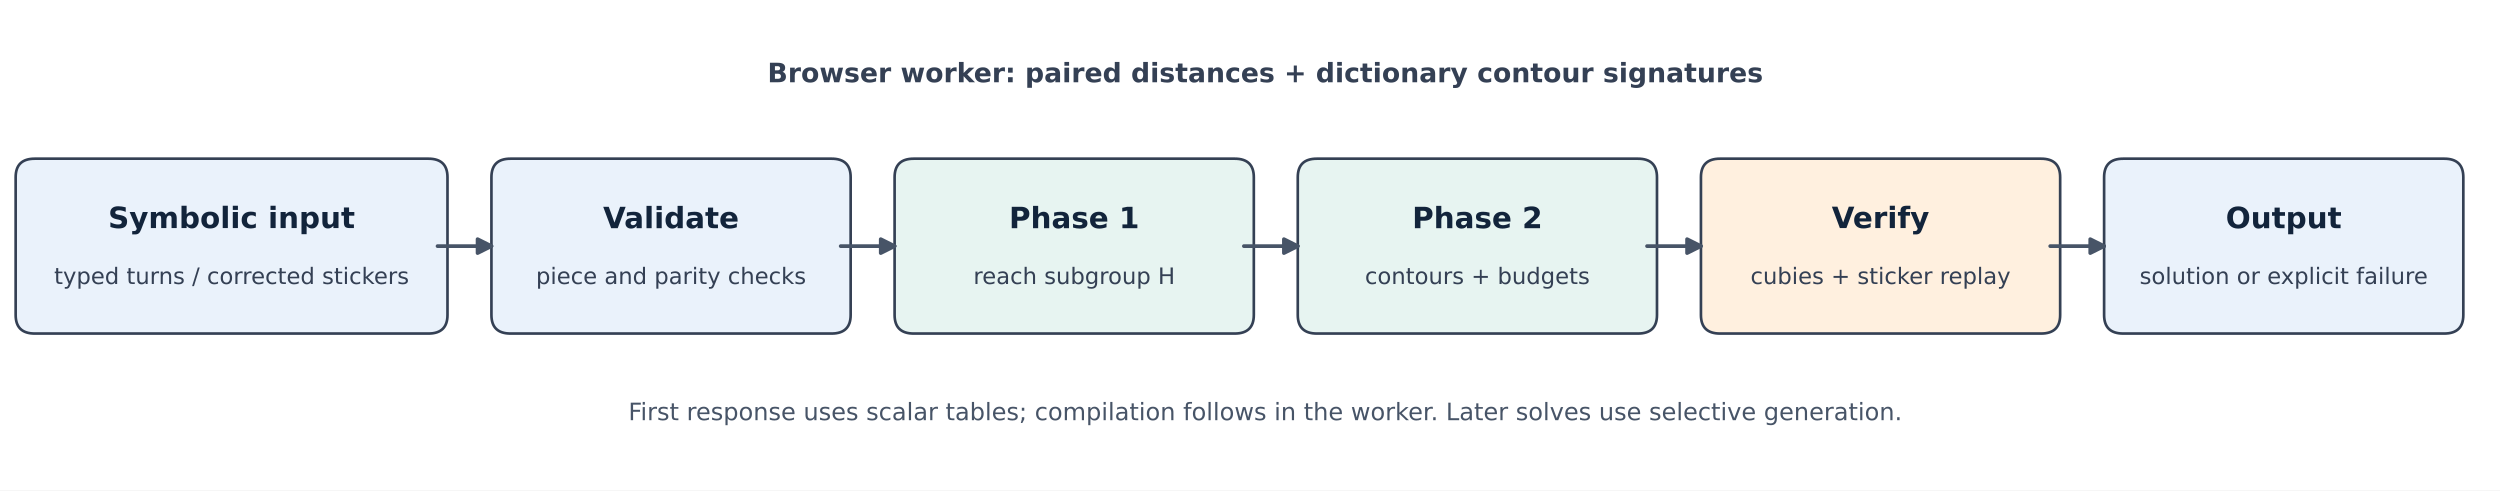
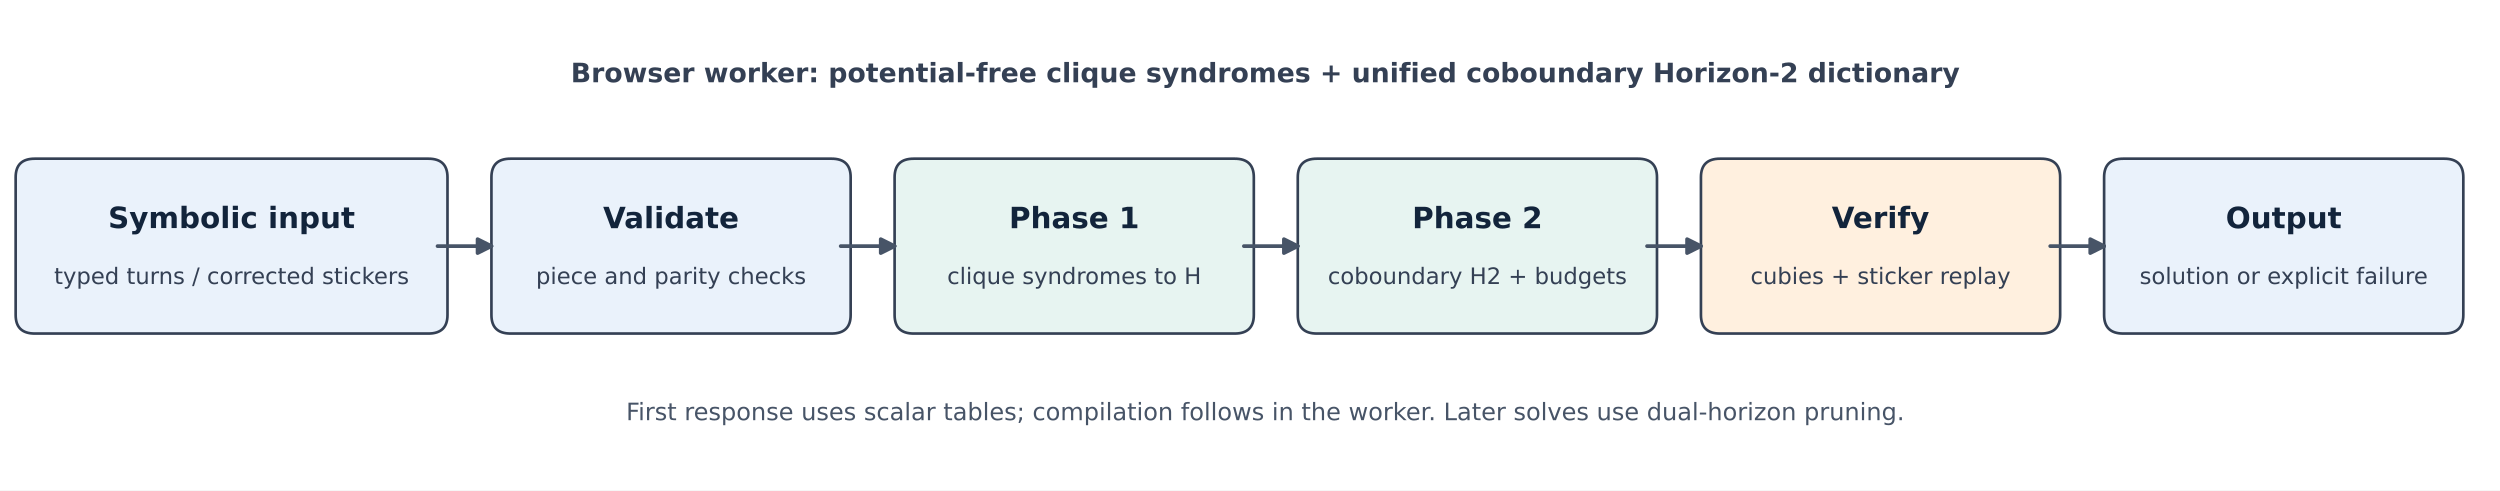
<svg xmlns="http://www.w3.org/2000/svg" width="936pt" height="183.6pt" viewBox="0 0 936 183.6" version="1.1">
  <defs>
    <style type="text/css">*{stroke-linejoin: round; stroke-linecap: butt}</style>
  </defs>
  <g id="figure_1">
    <g id="patch_1">
      <path d="M 0 183.6 L 936 183.6 L 936 0 L 0 0 z " style="fill: #ffffff" />
    </g>
    <g id="axes_1">
      <g id="patch_2">
-         <path d="M 13.016 124.882 L 160.385 124.882 Q 167.539 124.882 167.539 117.918 L 167.539 66.379 Q 167.539 59.414 160.385 59.414 L 13.016 59.414 Q 5.862 59.414 5.862 66.379 L 5.862 117.918 Q 5.862 124.882 13.016 124.882 z " clip-path="url(#p04a9c19e7d)" style="fill: #eaf2fb; stroke: #344054; stroke-linejoin: miter" />
+         <path d="M 13.016 124.882 L 160.385 124.882 Q 167.539 124.882 167.539 117.918 L 167.539 66.379 Q 167.539 59.414 160.385 59.414 L 13.016 59.414 Q 5.862 59.414 5.862 66.379 L 5.862 117.918 Q 5.862 124.882 13.016 124.882 z " clip-path="url(#pfb5314d0a3)" style="fill: #eaf2fb; stroke: #344054; stroke-linejoin: miter" />
      </g>
      <g id="patch_3">
-         <path d="M 191.146 124.882 L 311.331 124.882 Q 318.485 124.882 318.485 117.918 L 318.485 66.379 Q 318.485 59.414 311.331 59.414 L 191.146 59.414 Q 183.992 59.414 183.992 66.379 L 183.992 117.918 Q 183.992 124.882 191.146 124.882 z " clip-path="url(#p04a9c19e7d)" style="fill: #eaf2fb; stroke: #344054; stroke-linejoin: miter" />
+         <path d="M 191.146 124.882 L 311.331 124.882 Q 318.485 124.882 318.485 117.918 L 318.485 66.379 Q 318.485 59.414 311.331 59.414 L 191.146 59.414 Q 183.992 59.414 183.992 66.379 L 183.992 117.918 Q 183.992 124.882 191.146 124.882 z " clip-path="url(#pfb5314d0a3)" style="fill: #eaf2fb; stroke: #344054; stroke-linejoin: miter" />
      </g>
      <g id="patch_4">
-         <path d="M 342.092 124.882 L 462.277 124.882 Q 469.431 124.882 469.431 117.918 L 469.431 66.379 Q 469.431 59.414 462.277 59.414 L 342.092 59.414 Q 334.939 59.414 334.939 66.379 L 334.939 117.918 Q 334.939 124.882 342.092 124.882 z " clip-path="url(#p04a9c19e7d)" style="fill: #e7f4f1; stroke: #344054; stroke-linejoin: miter" />
+         <path d="M 342.092 124.882 L 462.277 124.882 Q 469.431 124.882 469.431 117.918 L 469.431 66.379 Q 469.431 59.414 462.277 59.414 L 342.092 59.414 Q 334.939 59.414 334.939 66.379 L 334.939 117.918 Q 334.939 124.882 342.092 124.882 z " clip-path="url(#pfb5314d0a3)" style="fill: #e7f4f1; stroke: #344054; stroke-linejoin: miter" />
      </g>
      <g id="patch_5">
-         <path d="M 493.038 124.882 L 613.223 124.882 Q 620.377 124.882 620.377 117.918 L 620.377 66.379 Q 620.377 59.414 613.223 59.414 L 493.038 59.414 Q 485.885 59.414 485.885 66.379 L 485.885 117.918 Q 485.885 124.882 493.038 124.882 z " clip-path="url(#p04a9c19e7d)" style="fill: #e7f4f1; stroke: #344054; stroke-linejoin: miter" />
+         <path d="M 493.038 124.882 L 613.223 124.882 Q 620.377 124.882 620.377 117.918 L 620.377 66.379 Q 620.377 59.414 613.223 59.414 L 493.038 59.414 Q 485.885 59.414 485.885 66.379 L 485.885 117.918 Q 485.885 124.882 493.038 124.882 z " clip-path="url(#pfb5314d0a3)" style="fill: #e7f4f1; stroke: #344054; stroke-linejoin: miter" />
      </g>
      <g id="patch_6">
-         <path d="M 643.985 124.882 L 764.169 124.882 Q 771.323 124.882 771.323 117.918 L 771.323 66.379 Q 771.323 59.414 764.169 59.414 L 643.985 59.414 Q 636.831 59.414 636.831 66.379 L 636.831 117.918 Q 636.831 124.882 643.985 124.882 z " clip-path="url(#p04a9c19e7d)" style="fill: #fff0df; stroke: #344054; stroke-linejoin: miter" />
+         <path d="M 643.985 124.882 L 764.169 124.882 Q 771.323 124.882 771.323 117.918 L 771.323 66.379 Q 771.323 59.414 764.169 59.414 L 643.985 59.414 Q 636.831 59.414 636.831 66.379 L 636.831 117.918 Q 636.831 124.882 643.985 124.882 z " clip-path="url(#pfb5314d0a3)" style="fill: #fff0df; stroke: #344054; stroke-linejoin: miter" />
      </g>
      <g id="patch_7">
-         <path d="M 794.931 124.882 L 915.115 124.882 Q 922.269 124.882 922.269 117.918 L 922.269 66.379 Q 922.269 59.414 915.115 59.414 L 794.931 59.414 Q 787.777 59.414 787.777 66.379 L 787.777 117.918 Q 787.777 124.882 794.931 124.882 z " clip-path="url(#p04a9c19e7d)" style="fill: #eaf2fb; stroke: #344054; stroke-linejoin: miter" />
+         <path d="M 794.931 124.882 L 915.115 124.882 Q 922.269 124.882 922.269 117.918 L 922.269 66.379 Q 922.269 59.414 915.115 59.414 L 794.931 59.414 Q 787.777 59.414 787.777 66.379 L 787.777 117.918 Q 787.777 124.882 794.931 124.882 z " clip-path="url(#pfb5314d0a3)" style="fill: #eaf2fb; stroke: #344054; stroke-linejoin: miter" />
      </g>
      <g id="patch_8">
-         <path d="M 163.818 92.148 Q 174.695 92.148 184.006 92.148 " clip-path="url(#p04a9c19e7d)" style="fill: none; stroke: #475467; stroke-width: 1.4; stroke-linecap: round" />
-         <path d="M 178.806 89.548 L 184.006 92.148 L 178.806 94.748 z " clip-path="url(#p04a9c19e7d)" style="fill: #475467; stroke: #475467; stroke-width: 1.4; stroke-linecap: round" />
+         <path d="M 163.818 92.148 Q 174.695 92.148 184.006 92.148 " clip-path="url(#pfb5314d0a3)" style="fill: none; stroke: #475467; stroke-width: 1.4; stroke-linecap: round" />
+         <path d="M 178.806 89.548 L 184.006 92.148 L 178.806 94.748 z " clip-path="url(#pfb5314d0a3)" style="fill: #475467; stroke: #475467; stroke-width: 1.4; stroke-linecap: round" />
      </g>
      <g id="patch_9">
-         <path d="M 314.764 92.148 Q 325.641 92.148 334.953 92.148 " clip-path="url(#p04a9c19e7d)" style="fill: none; stroke: #475467; stroke-width: 1.4; stroke-linecap: round" />
-         <path d="M 329.753 89.548 L 334.953 92.148 L 329.753 94.748 z " clip-path="url(#p04a9c19e7d)" style="fill: #475467; stroke: #475467; stroke-width: 1.4; stroke-linecap: round" />
+         <path d="M 314.764 92.148 Q 325.641 92.148 334.953 92.148 " clip-path="url(#pfb5314d0a3)" style="fill: none; stroke: #475467; stroke-width: 1.4; stroke-linecap: round" />
+         <path d="M 329.753 89.548 L 334.953 92.148 L 329.753 94.748 z " clip-path="url(#pfb5314d0a3)" style="fill: #475467; stroke: #475467; stroke-width: 1.4; stroke-linecap: round" />
      </g>
      <g id="patch_10">
-         <path d="M 465.71 92.148 Q 476.587 92.148 485.899 92.148 " clip-path="url(#p04a9c19e7d)" style="fill: none; stroke: #475467; stroke-width: 1.4; stroke-linecap: round" />
-         <path d="M 480.699 89.548 L 485.899 92.148 L 480.699 94.748 z " clip-path="url(#p04a9c19e7d)" style="fill: #475467; stroke: #475467; stroke-width: 1.4; stroke-linecap: round" />
+         <path d="M 465.71 92.148 Q 476.587 92.148 485.899 92.148 " clip-path="url(#pfb5314d0a3)" style="fill: none; stroke: #475467; stroke-width: 1.4; stroke-linecap: round" />
+         <path d="M 480.699 89.548 L 485.899 92.148 L 480.699 94.748 z " clip-path="url(#pfb5314d0a3)" style="fill: #475467; stroke: #475467; stroke-width: 1.4; stroke-linecap: round" />
      </g>
      <g id="patch_11">
-         <path d="M 616.656 92.148 Q 627.533 92.148 636.845 92.148 " clip-path="url(#p04a9c19e7d)" style="fill: none; stroke: #475467; stroke-width: 1.4; stroke-linecap: round" />
-         <path d="M 631.645 89.548 L 636.845 92.148 L 631.645 94.748 z " clip-path="url(#p04a9c19e7d)" style="fill: #475467; stroke: #475467; stroke-width: 1.4; stroke-linecap: round" />
+         <path d="M 616.656 92.148 Q 627.533 92.148 636.845 92.148 " clip-path="url(#pfb5314d0a3)" style="fill: none; stroke: #475467; stroke-width: 1.4; stroke-linecap: round" />
+         <path d="M 631.645 89.548 L 636.845 92.148 L 631.645 94.748 z " clip-path="url(#pfb5314d0a3)" style="fill: #475467; stroke: #475467; stroke-width: 1.4; stroke-linecap: round" />
      </g>
      <g id="patch_12">
-         <path d="M 767.602 92.148 Q 778.479 92.148 787.791 92.148 " clip-path="url(#p04a9c19e7d)" style="fill: none; stroke: #475467; stroke-width: 1.4; stroke-linecap: round" />
-         <path d="M 782.591 89.548 L 787.791 92.148 L 782.591 94.748 z " clip-path="url(#p04a9c19e7d)" style="fill: #475467; stroke: #475467; stroke-width: 1.4; stroke-linecap: round" />
+         <path d="M 767.602 92.148 Q 778.479 92.148 787.791 92.148 " clip-path="url(#pfb5314d0a3)" style="fill: none; stroke: #475467; stroke-width: 1.4; stroke-linecap: round" />
+         <path d="M 782.591 89.548 L 787.791 92.148 L 782.591 94.748 z " clip-path="url(#pfb5314d0a3)" style="fill: #475467; stroke: #475467; stroke-width: 1.4; stroke-linecap: round" />
      </g>
      <g id="text_1">
        <text style="font-weight: 700; font-size: 11px; font-family: 'DejaVu Sans'; text-anchor: middle; fill: #12243b" x="86.7" y="85.39" transform="rotate(-0 86.7002 85.39002)">Symbolic input</text>
      </g>
      <g id="text_2">
        <text style="font-size: 8.5px; font-family: 'DejaVu Sans'; text-anchor: middle; fill: #344054" x="86.7" y="106.334" transform="rotate(-0 86.7002 106.3337)">typed turns / corrected stickers</text>
      </g>
      <g id="text_3">
        <text style="font-weight: 700; font-size: 11px; font-family: 'DejaVu Sans'; text-anchor: middle; fill: #12243b" x="251.239" y="85.433" transform="rotate(-0 251.2386 85.43299)">Validate</text>
      </g>
      <g id="text_4">
        <text style="font-size: 8.5px; font-family: 'DejaVu Sans'; text-anchor: middle; fill: #344054" x="251.239" y="106.334" transform="rotate(-0 251.2386 106.3337)">piece and parity checks</text>
      </g>
      <g id="text_5">
        <text style="font-weight: 700; font-size: 11px; font-family: 'DejaVu Sans'; text-anchor: middle; fill: #12243b" x="402.185" y="85.433" transform="rotate(-0 402.1846 85.43299)">Phase 1</text>
      </g>
      <g id="text_6">
-         <text style="font-size: 8.5px; font-family: 'DejaVu Sans'; text-anchor: middle; fill: #344054" x="402.185" y="106.334" transform="rotate(-0 402.1846 106.3337)">reach subgroup H</text>
+         <text style="font-size: 8.5px; font-family: 'DejaVu Sans'; text-anchor: middle; fill: #344054" x="402.185" y="106.334" transform="rotate(-0 402.1846 106.3337)">clique syndromes to H</text>
      </g>
      <g id="text_7">
        <text style="font-weight: 700; font-size: 11px; font-family: 'DejaVu Sans'; text-anchor: middle; fill: #12243b" x="553.131" y="85.433" transform="rotate(-0 553.1307 85.43299)">Phase 2</text>
      </g>
      <g id="text_8">
-         <text style="font-size: 8.5px; font-family: 'DejaVu Sans'; text-anchor: middle; fill: #344054" x="553.131" y="106.334" transform="rotate(-0 553.1307 106.3337)">contours + budgets</text>
+         <text style="font-size: 8.5px; font-family: 'DejaVu Sans'; text-anchor: middle; fill: #344054" x="553.131" y="106.334" transform="rotate(-0 553.1307 106.3337)">coboundary H2 + budgets</text>
      </g>
      <g id="text_9">
        <text style="font-weight: 700; font-size: 11px; font-family: 'DejaVu Sans'; text-anchor: middle; fill: #12243b" x="704.077" y="85.39" transform="rotate(-0 704.0768 85.39002)">Verify</text>
      </g>
      <g id="text_10">
        <text style="font-size: 8.5px; font-family: 'DejaVu Sans'; text-anchor: middle; fill: #344054" x="704.077" y="106.334" transform="rotate(-0 704.0768 106.3337)">cubies + sticker replay</text>
      </g>
      <g id="text_11">
        <text style="font-weight: 700; font-size: 11px; font-family: 'DejaVu Sans'; text-anchor: middle; fill: #12243b" x="855.023" y="85.433" transform="rotate(-0 855.0229 85.43299)">Output</text>
      </g>
      <g id="text_12">
        <text style="font-size: 8.5px; font-family: 'DejaVu Sans'; text-anchor: middle; fill: #344054" x="855.023" y="106.334" transform="rotate(-0 855.0229 106.3337)">solution or explicit failure</text>
      </g>
      <g id="text_13">
-         <text style="font-weight: 700; font-size: 10px; font-family: 'DejaVu Sans'; text-anchor: middle; fill: #344054" x="473.723" y="30.793" transform="rotate(-0 473.7231 30.79343)">Browser worker: paired distances + dictionary contour signatures</text>
+         <text style="font-weight: 700; font-size: 10px; font-family: 'DejaVu Sans'; text-anchor: middle; fill: #344054" x="473.723" y="30.793" transform="rotate(-0 473.7231 30.79343)">Browser worker: potential-free clique syndromes + unified coboundary Horizon-2 dictionary</text>
      </g>
      <g id="text_14">
-         <text style="font-size: 9px; font-family: 'DejaVu Sans'; text-anchor: middle; fill: #475467" x="473.723" y="157.314" transform="rotate(-0 473.7231 157.3139)">First response uses scalar tables; compilation follows in the worker. Later solves use selective generation.</text>
+         <text style="font-size: 9px; font-family: 'DejaVu Sans'; text-anchor: middle; fill: #475467" x="473.723" y="157.314" transform="rotate(-0 473.7231 157.3139)">First response uses scalar tables; compilation follows in the worker. Later solves use dual-horizon pruning.</text>
      </g>
    </g>
  </g>
  <defs>
-     <clipPath id="p04a9c19e7d">
+     <clipPath id="pfb5314d0a3">
      <rect x="3" y="3" width="930" height="177.6" />
    </clipPath>
  </defs>
</svg>
